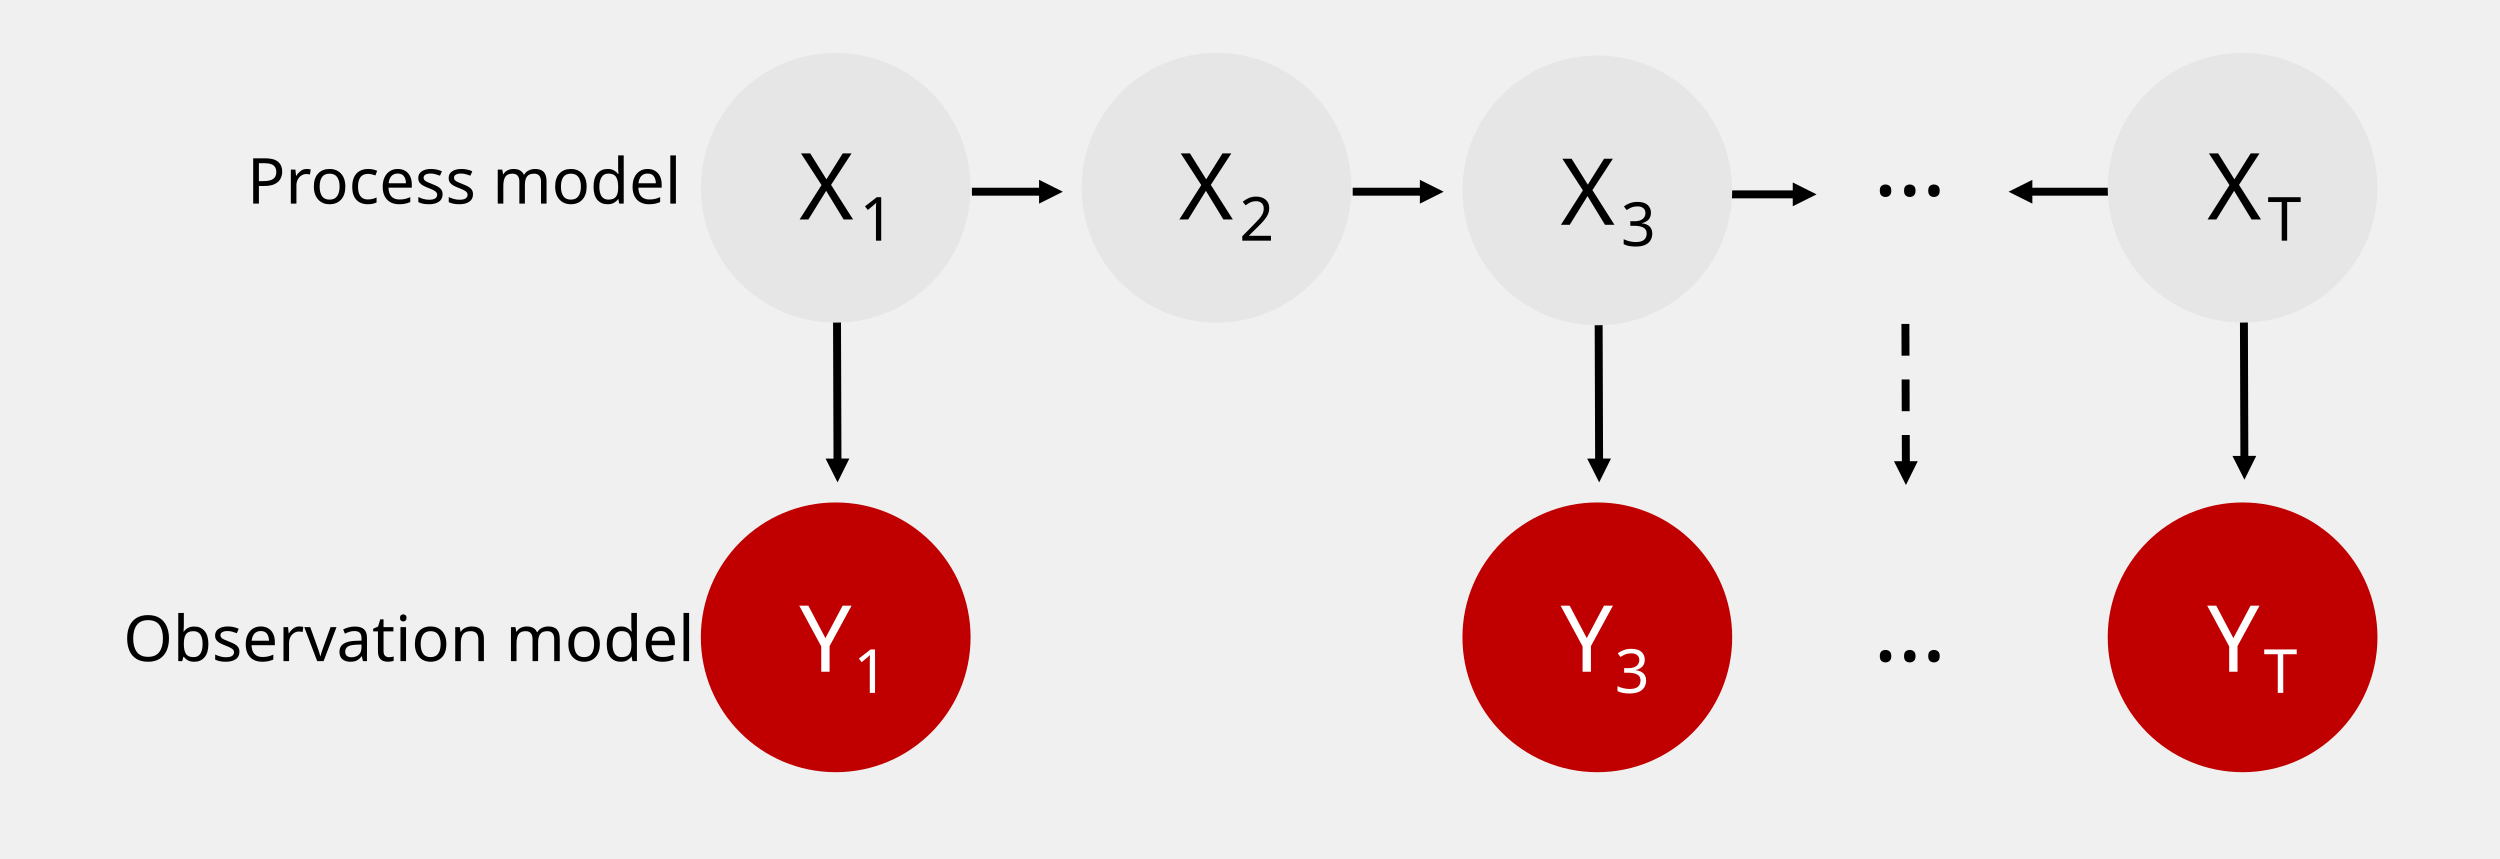
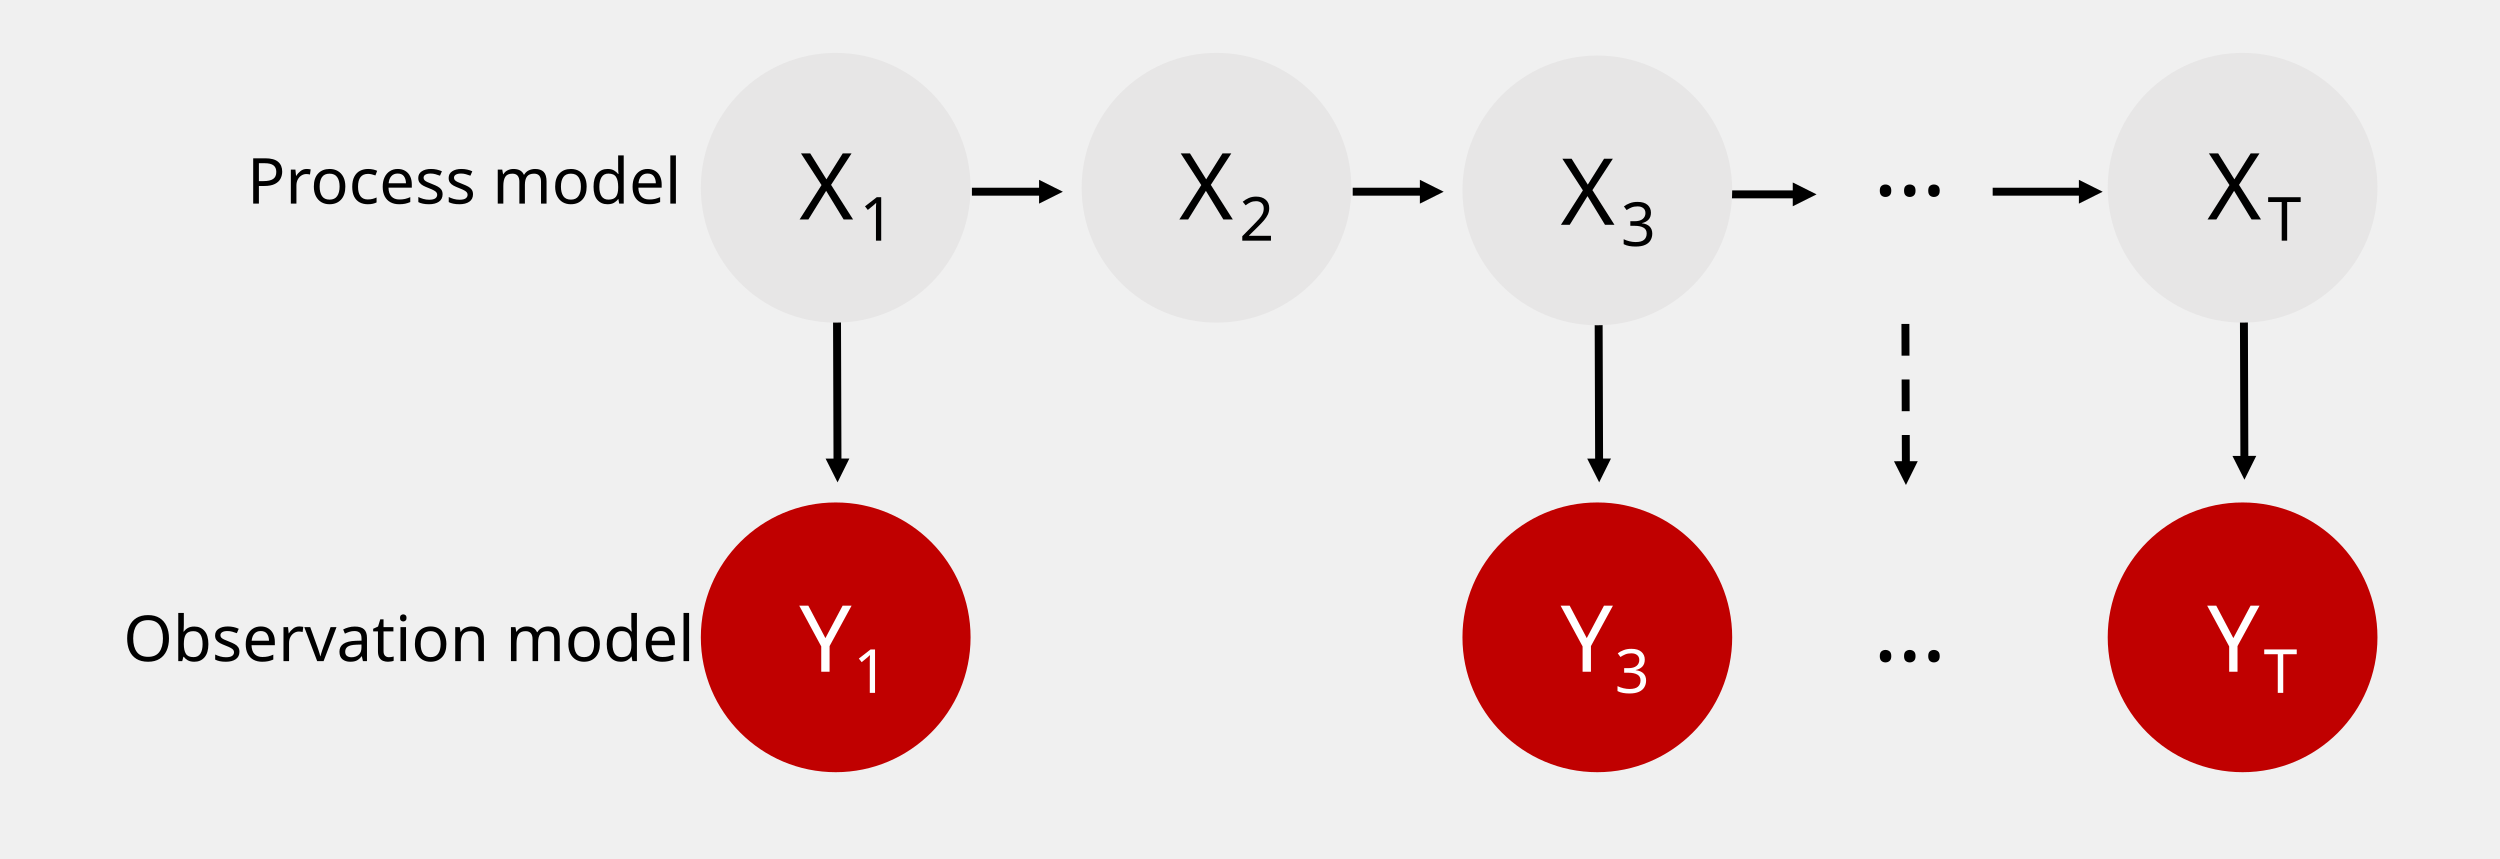
<svg xmlns="http://www.w3.org/2000/svg" style="overflow:hidden" id="svg81" version="1.1" overflow="hidden" height="324.507" width="945.352">
  <defs id="defs5">
    <clipPath id="clip0">
      <rect id="rect2" height="720" width="1280" y="0" x="0" />
    </clipPath>
  </defs>
  <path d="m 318.014,121.495 0.175,53.401 -3,0.01 -0.175,-53.401 z m 3.17,51.891 -4.47,9.015 -4.529,-8.986 z" id="path9" />
  <path d="m 606.014,121.495 0.175,53.401 -3,0.01 -0.175,-53.401 z m 3.17,51.891 -4.47,9.015 -4.529,-8.986 z" id="path11" />
  <path d="m 850.014,120.495 0.175,53.401 -3,0.01 -0.175,-53.401 z m 3.17,51.891 -4.47,9.015 -4.529,-8.986 z" id="path13" />
-   <path d="m 801.114,71 -34.1,9e-5 v 3 l 34.1,-9e-5 z m -32.6,-3 -9,4.5 9,4.5 z" id="path15" />
+   <path d="m 753.514,71 34.1,9e-5 v 3 l -34.1,-9e-5 z m 32.6,-3 9,4.5 -9,4.5 z" id="path15" />
  <path d="m 367.514,71 h 26.9 v 3 h -26.9 z m 25.4,-3 9,4.5 -9,4.5 z" id="path17" />
  <path d="m 511.514,71 h 26.9 v 3 h -26.9 z m 25.4,-3 9,4.5 -9,4.5 z" id="path19" />
  <path d="m 652.514,72 h 26.9 v 3 h -26.9 z m 25.4,-3 9,4.5 -9,4.5 z" id="path21" />
  <path d="m 722.014,122.495 0.039,12 -3,0.01 -0.039,-12 z m 0.069,21 0.039,12 -3,0.01 -0.039,-12 z m 0.069,21 0.037,11.401 -3,0.01 -0.037,-11.401 z m 3.032,9.891 -4.47,9.015 -4.529,-8.986 z" id="path23" />
  <path d="m 265.014,71 c 0,-28.167 22.833,-51 51,-51 28.167,0 51,22.833 51,51 0,28.167 -22.833,51 -51,51 -28.167,0 -51,-22.833 -51,-51 z" id="path25" style="fill:#e7e6e6;fill-rule:evenodd" />
  <text y="83" x="302.214" font-weight="400" font-size="35" id="text27" style="font-weight:400;font-size:35px;font-family:Constantia, Constantia_MSFontService, sans-serif">X</text>
  <text y="91" x="325.047" font-weight="400" font-size="23" id="text29" style="font-weight:400;font-size:23px;font-family:Constantia, Constantia_MSFontService, sans-serif">1</text>
  <path d="m 409.014,71 c 0,-28.167 22.833,-51 51,-51 28.167,0 51,22.833 51,51 0,28.167 -22.833,51 -51,51 -28.167,0 -51,-22.833 -51,-51 z" id="path31" style="fill:#e7e6e6;fill-rule:evenodd" />
  <text y="83" x="445.814" font-weight="400" font-size="35" id="text33" style="font-weight:400;font-size:35px;font-family:Constantia, Constantia_MSFontService, sans-serif">X</text>
  <text y="91" x="468.647" font-weight="400" font-size="23" id="text35" style="font-weight:400;font-size:23px;font-family:Constantia, Constantia_MSFontService, sans-serif">2</text>
  <path d="m 797.014,71 c 0,-28.167 22.833,-51 51,-51 28.167,0 51,22.833 51,51 0,28.167 -22.833,51 -51,51 -28.167,0 -51,-22.833 -51,-51 z" id="path37" style="fill:#e7e6e6;fill-rule:evenodd" />
  <text y="83" x="834.614" font-weight="400" font-size="35" id="text39" style="font-weight:400;font-size:35px;font-family:Constantia, Constantia_MSFontService, sans-serif">X</text>
  <text y="91" x="857.447" font-weight="400" font-size="23" id="text41" style="font-weight:400;font-size:23px;font-family:Constantia, Constantia_MSFontService, sans-serif">T</text>
  <text y="74" x="708.314" font-weight="400" font-size="35" id="text43" style="font-weight:400;font-size:35px;font-family:Constantia, Constantia_MSFontService, sans-serif">…</text>
  <path d="m 553.014,72 c 0,-28.167 22.833,-51 51,-51 28.167,0 51,22.833 51,51 0,28.167 -22.833,51 -51,51 -28.167,0 -51,-22.833 -51,-51 z" id="path45" style="fill:#e7e6e6;fill-rule:evenodd" />
  <text y="85" x="590.114" font-weight="400" font-size="35" id="text47" style="font-weight:400;font-size:35px;font-family:Constantia, Constantia_MSFontService, sans-serif">X</text>
  <text y="93" x="612.947" font-weight="400" font-size="23" id="text49" style="font-weight:400;font-size:23px;font-family:Constantia, Constantia_MSFontService, sans-serif">3</text>
  <path d="m 265.014,241 c 0,-28.167 22.833,-51 51,-51 28.167,0 51,22.833 51,51 0,28.167 -22.833,51 -51,51 -28.167,0 -51,-22.833 -51,-51 z" id="path51" style="fill:#c00000;fill-rule:evenodd" />
  <text y="254" x="302.214" font-weight="400" font-size="35" id="text53" style="font-weight:400;font-size:35px;font-family:Constantia, Constantia_MSFontService, sans-serif;fill:#ffffff">Y</text>
  <text y="262" x="322.714" font-weight="400" font-size="23" id="text55" style="font-weight:400;font-size:23px;font-family:Constantia, Constantia_MSFontService, sans-serif;fill:#ffffff">1</text>
  <path d="m 553.014,241 c 0,-28.167 22.833,-51 51,-51 28.167,0 51,22.833 51,51 0,28.167 -22.833,51 -51,51 -28.167,0 -51,-22.833 -51,-51 z" id="path57" style="fill:#c00000;fill-rule:evenodd" />
  <rect x="580.014" y="217" width="58" height="51" id="rect59" style="fill:#c00000" />
  <text y="254" x="590.114" font-weight="400" font-size="35" id="text61" style="font-weight:400;font-size:35px;font-family:Constantia, Constantia_MSFontService, sans-serif;fill:#ffffff">Y</text>
  <text y="262" x="610.614" font-weight="400" font-size="23" id="text63" style="font-weight:400;font-size:23px;font-family:Constantia, Constantia_MSFontService, sans-serif;fill:#ffffff">3</text>
  <path d="m 797.014,241 c 0,-28.167 22.833,-51 51,-51 28.167,0 51,22.833 51,51 0,28.167 -22.833,51 -51,51 -28.167,0 -51,-22.833 -51,-51 z" id="path65" style="fill:#c00000;fill-rule:evenodd" />
  <rect x="825.014" y="217" width="58" height="51" id="rect67" style="fill:#c00000" />
  <text y="254" x="834.614" font-weight="400" font-size="35" id="text69" style="font-weight:400;font-size:35px;font-family:Constantia, Constantia_MSFontService, sans-serif;fill:#ffffff">Y</text>
  <text y="262" x="855.961" font-weight="400" font-size="23" id="text71" style="font-weight:400;font-size:23px;font-family:Constantia, Constantia_MSFontService, sans-serif;fill:#ffffff">T</text>
  <text y="250" x="708.314" font-weight="400" font-size="35" id="text73" style="font-weight:400;font-size:35px;font-family:Constantia, Constantia_MSFontService, sans-serif">…</text>
  <text y="77" x="93.414" font-weight="400" font-size="24" id="text75" style="font-weight:400;font-size:24px;font-family:Constantia, Constantia_MSFontService, sans-serif">Process model</text>
  <text y="250" x="46.614" font-weight="400" font-size="24" id="text77" style="font-weight:400;font-size:24px;font-family:Constantia, Constantia_MSFontService, sans-serif">Observation model</text>
</svg>
